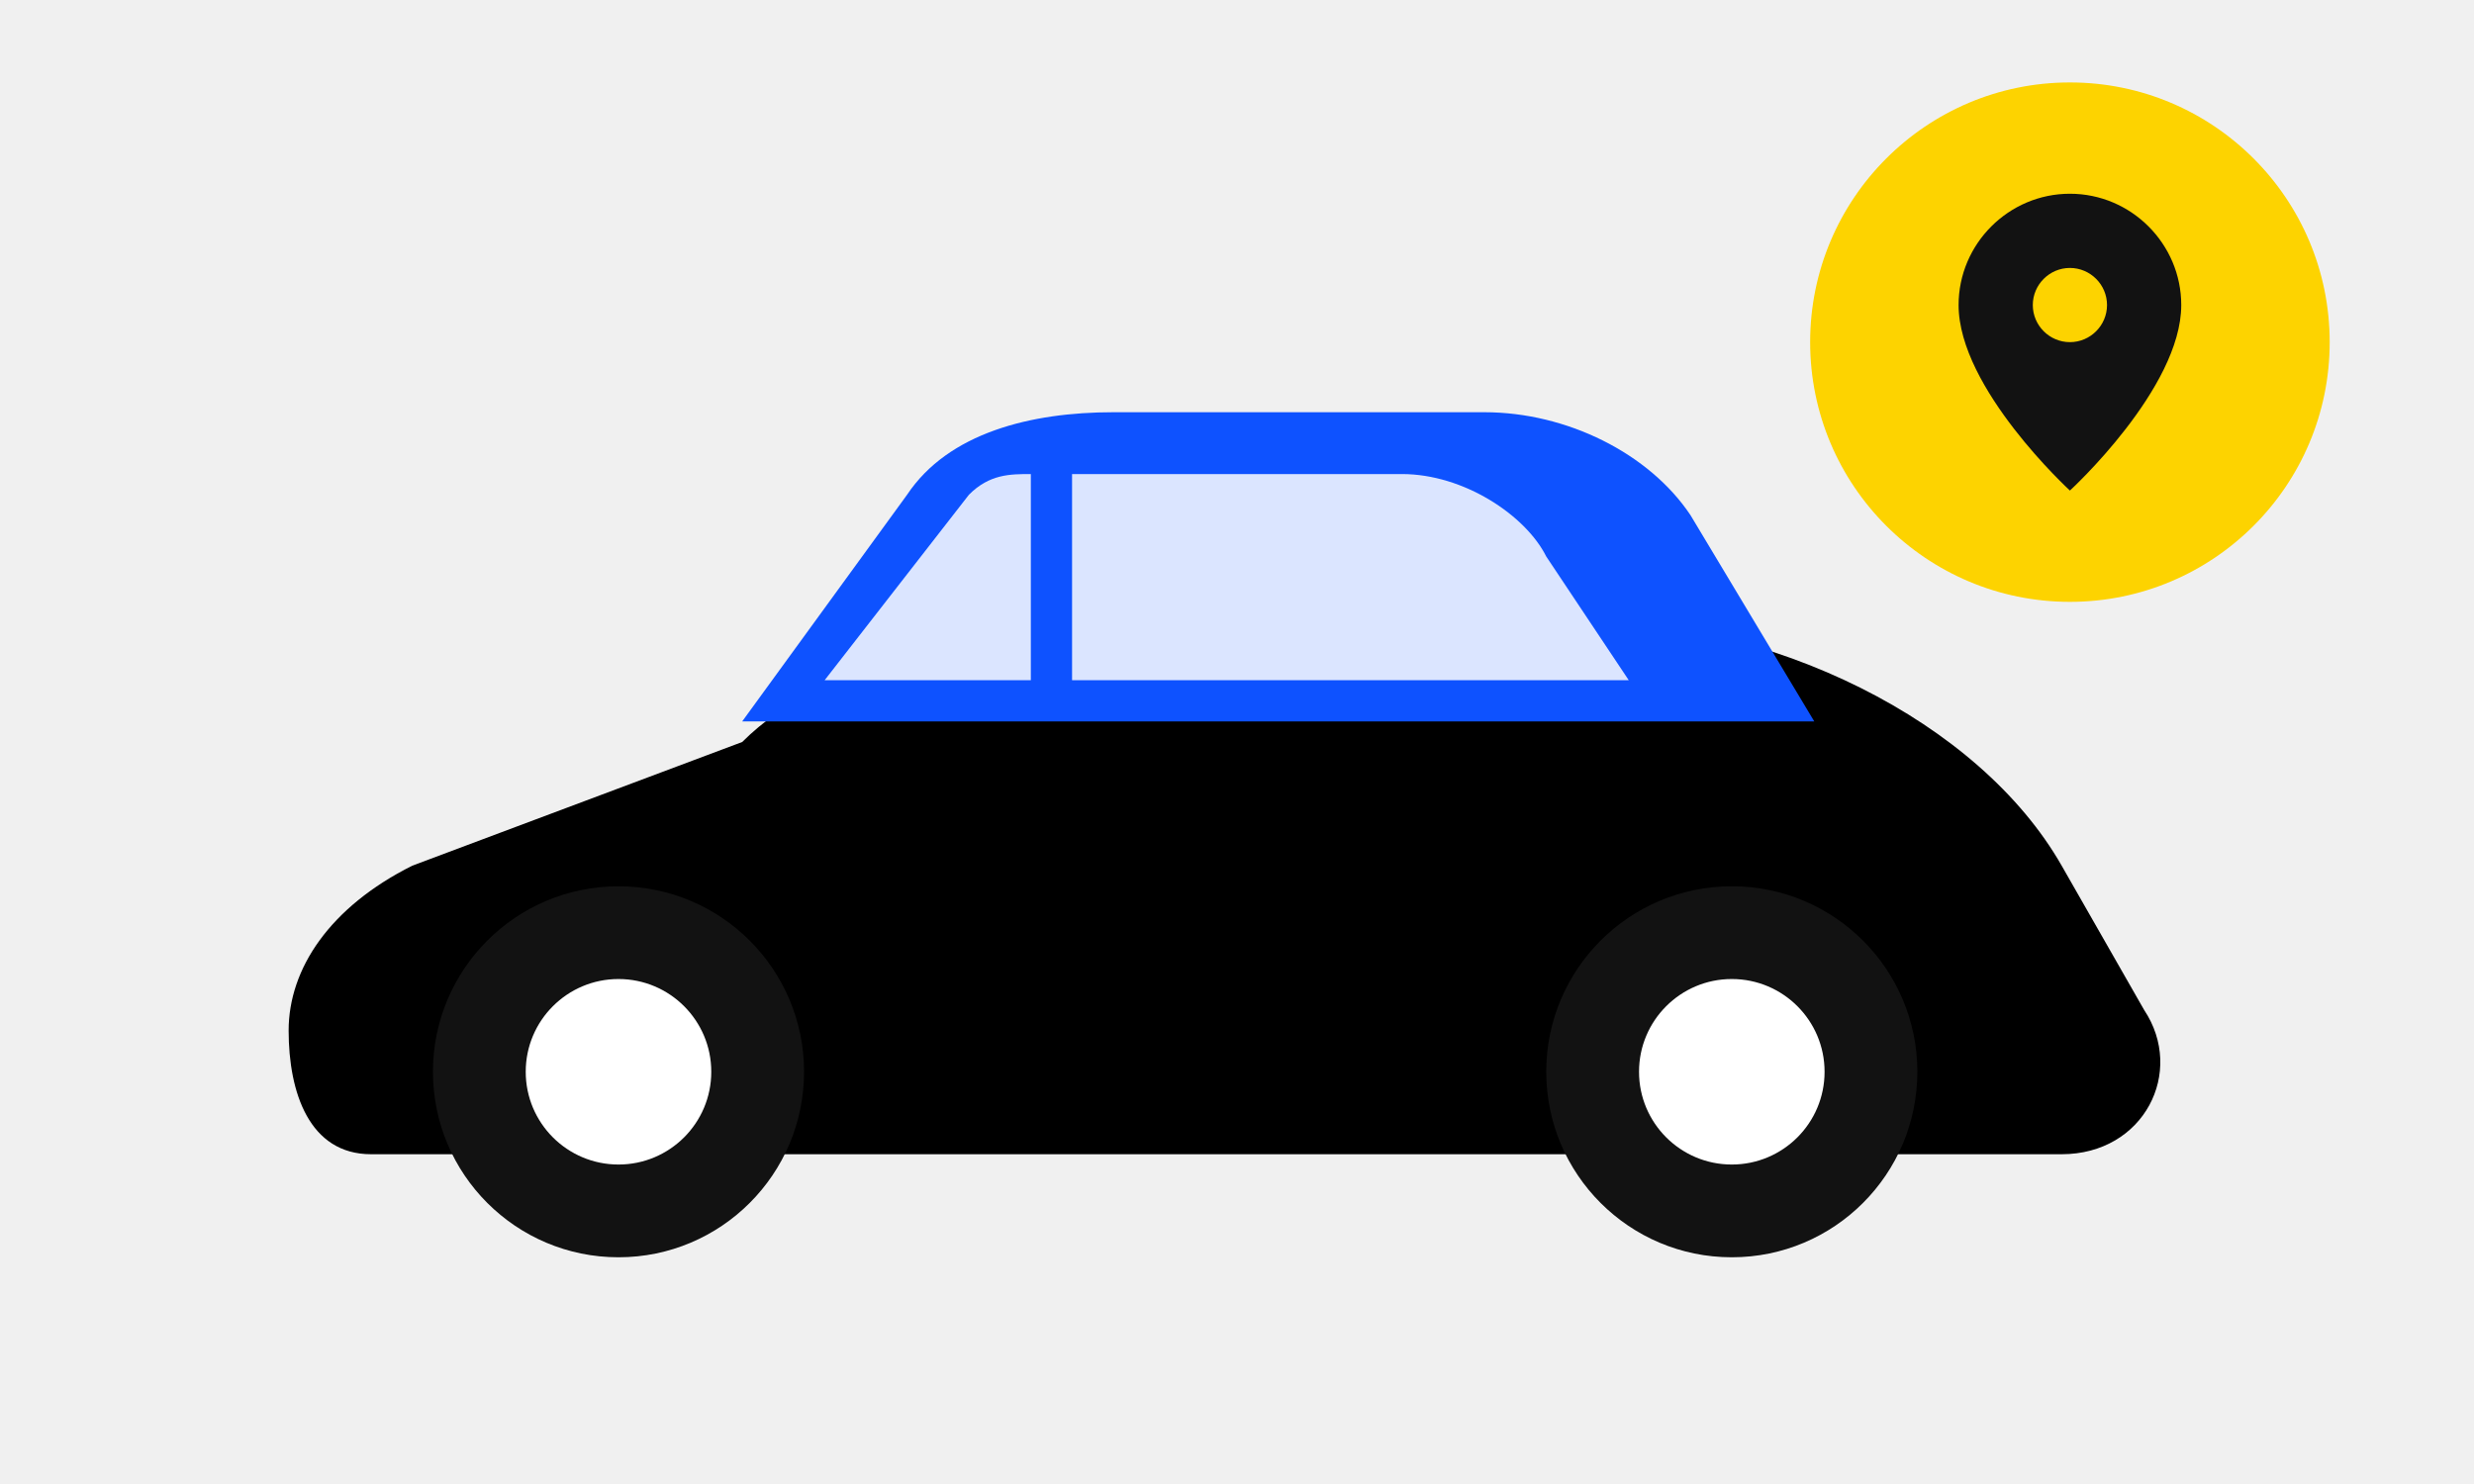
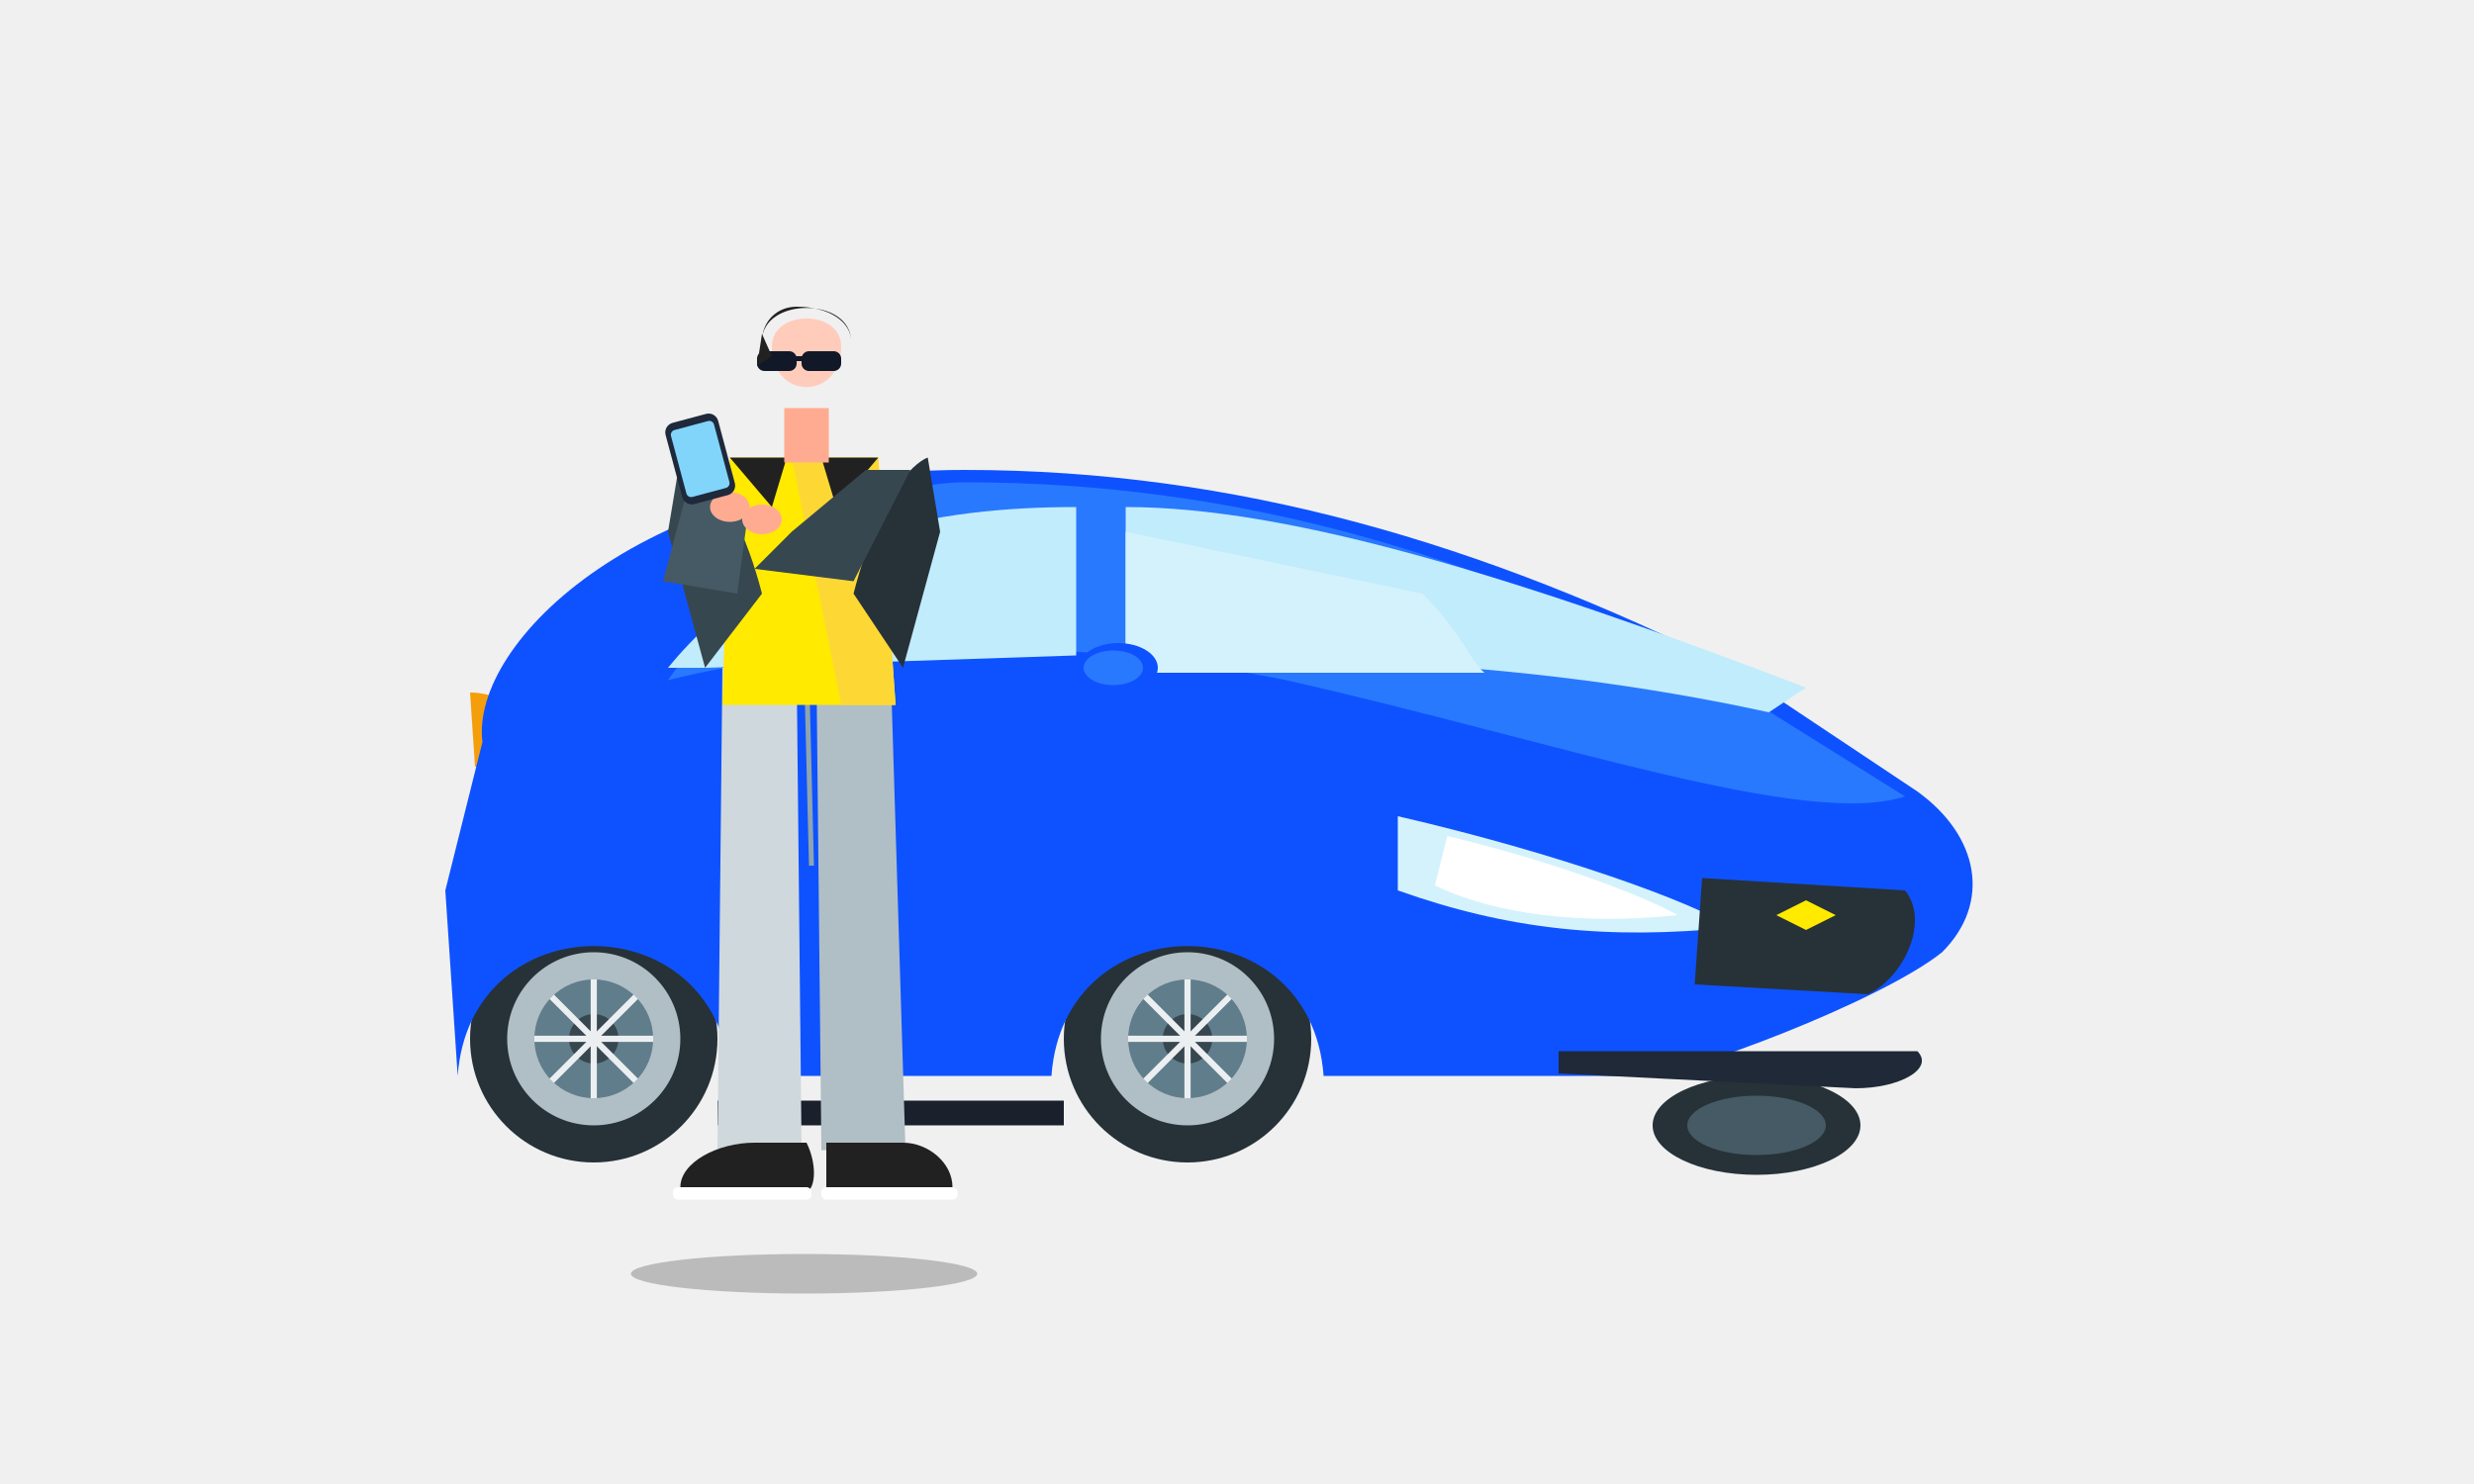
- <svg xmlns="http://www.w3.org/2000/svg" viewBox="0 0 120 72" fill="none">
-   <path d="M16 52C16 52 24 40 38 38L70 37C80 37 90 41 98 47L104 52H16Z" fill="#0E52FF" opacity="0.15" />
-   <path d="M14 50C14 47 16 44 20 42L36 36C40 32 48 30 60 30L76 30C86 30 96 35 100 42L104 49C106 52 104 56 100 56H18C15 56 14 53 14 50Z" fill="currentColor" />
-   <path d="M36 35L44 24C46 21 50 20 54 20H72C76 20 80 22 82 25L88 35H36Z" fill="#0E52FF" />
-   <path d="M52 23H68C71 23 74 25 75 27L79 33H52V23Z" fill="#FFFFFF" opacity="0.85" />
-   <path d="M40 33L47 24C48 23 49 23 50 23V33H40Z" fill="#FFFFFF" opacity="0.85" />
-   <circle cx="30" cy="52" r="9" fill="#121212" />
-   <circle cx="30" cy="52" r="4.5" fill="#FFFFFF" />
-   <circle cx="84" cy="52" r="9" fill="#121212" />
-   <circle cx="84" cy="52" r="4.5" fill="#FFFFFF" />
-   <g transform="translate(86, 4) scale(0.9)">
-     <circle cx="16" cy="14" r="14" fill="#FDD300" />
-     <path d="M16 6C12.7 6 10 8.7 10 12C10 16.5 16 22 16 22C16 22 22 16.5 22 12C22 8.7 19.3 6 16 6ZM16 14C14.9 14 14 13.1 14 12C14 10.9 14.9 10 16 10C17.1 10 18 10.9 18 12C18 13.1 17.1 14 16 14Z" fill="#121212" />
+ <svg xmlns="http://www.w3.org/2000/svg" viewBox="0 0 1000 600" width="100%" height="auto" fill="none" style="shape-rendering: geometricPrecision;">
+   <defs>
+     <filter id="shadowFilter" x="-20%" y="-20%" width="140%" height="140%">
+       <feGaussianBlur stdDeviation="8" result="blur" />
+       <feColorMatrix type="matrix" values="0 0 0 0 0   0 0 0 0 0   0 0 0 0 0  0 0 0 0.18 0" />
+     </filter>
+   </defs>
+   <ellipse cx="500" cy="480" rx="360" ry="18" fill="url(#shadowFilter)" />
+   <ellipse cx="325" cy="515" rx="70" ry="8" fill="#000000" opacity="0.22" />
+   <g id="blue-sedan">
+     <path d="M 190 280 C 205 280 220 292 220 310 L 192 310 Z" fill="#F59E0B" />
+     <g transform="translate(240, 420)">
+       <circle cx="0" cy="0" r="50" fill="#263238" />
+       <circle cx="0" cy="0" r="35" fill="#B0BEC5" />
+       <circle cx="0" cy="0" r="24" fill="#607D8B" />
+       <circle cx="0" cy="0" r="10" fill="#37474F" />
+       <line x1="-24" y1="0" x2="24" y2="0" stroke="#ECEFF1" stroke-width="2.5" />
+       <line x1="0" y1="-24" x2="0" y2="24" stroke="#ECEFF1" stroke-width="2.5" />
+       <line x1="-17" y1="-17" x2="17" y2="17" stroke="#ECEFF1" stroke-width="2.5" />
+       <line x1="-17" y1="17" x2="17" y2="-17" stroke="#ECEFF1" stroke-width="2.5" />
+     </g>
+     <g transform="translate(480, 420)">
+       <circle cx="0" cy="0" r="50" fill="#263238" />
+       <circle cx="0" cy="0" r="35" fill="#B0BEC5" />
+       <circle cx="0" cy="0" r="24" fill="#607D8B" />
+       <circle cx="0" cy="0" r="10" fill="#37474F" />
+       <line x1="-24" y1="0" x2="24" y2="0" stroke="#ECEFF1" stroke-width="2.5" />
+       <line x1="0" y1="-24" x2="0" y2="24" stroke="#ECEFF1" stroke-width="2.5" />
+       <line x1="-17" y1="-17" x2="17" y2="17" stroke="#ECEFF1" stroke-width="2.5" />
+       <line x1="-17" y1="17" x2="17" y2="-17" stroke="#ECEFF1" stroke-width="2.5" />
+     </g>
+     <g transform="translate(710, 455)">
+       <ellipse cx="0" cy="0" rx="42" ry="20" fill="#263238" />
+       <ellipse cx="0" cy="0" rx="28" ry="12" fill="#455A64" />
+     </g>
+     <path d="M 290 445 L 430 445 L 430 455 L 290 455 Z" fill="#1A202C" />
+     <path d="       M 195 300       C 190 260, 260 190, 390 190       C 500 190, 600 220, 700 270       L 775 320       C 800 338, 805 365, 785 385       C 760 405, 680 435, 665 435       L 535 435       C 530 365, 430 365, 425 435       L 295 435       C 290 365, 190 365, 185 435       L 180 360       Z     " fill="#0E52FF" />
+     <path d="       M 390 195       C 500 195, 595 224, 690 272       L 770 322       C 730 335, 630 300, 520 275       C 420 255, 330 260, 270 275       C 305 225, 350 195, 390 195 Z     " fill="#2979FF" />
+     <path d="M 270 270 C 315 215, 380 205, 435 205 L 435 265 L 285 270 Z" fill="#C1ECFB" />
+     <path d="M 455 205 C 520 205, 610 232, 730 278 L 715 288 C 610 265, 510 265, 455 268 Z" fill="#C1ECFB" />
+     <path d="M 455 215 L 575 240 C 590 255, 595 268, 600 272 L 455 272 Z" fill="#D4F2FC" />
+     <ellipse cx="452" cy="270" rx="16" ry="10" fill="#0E52FF" />
+     <ellipse cx="450" cy="270" rx="12" ry="7" fill="#2979FF" />
+     <path d="M 565 330 C 630 345, 685 365, 700 375 C 650 380, 610 376, 565 360 Z" fill="#D4F2FC" />
+     <path d="M 585 338 C 635 350, 670 365, 678 370 C 640 374, 605 370, 580 358 Z" fill="#FFFFFF" />
+     <path d="M 688 355 L 770 360 C 780 372, 770 395, 755 402 L 685 398 Z" fill="#263238" />
+     <polygon points="730,364 742,370 730,376 718,370" fill="#FFEA00" />
+     <path d="M 630 425 L 775 425 C 782 432, 768 440, 750 440 L 630 434 Z" fill="#1F2937" />
+   </g>
+   <g id="standing-man">
+     <g id="pants">
+       <path d="M 292 270 L 322 270 L 324 465 L 290 465 Z" fill="#CFD8DC" />
+       <path d="M 330 270 L 360 270 L 366 465 L 332 465 Z" fill="#B0BEC5" />
+       <line x1="326" y1="270" x2="328" y2="350" stroke="#90A4AE" stroke-width="2" />
+     </g>
+     <g id="shoes">
+       <path d="M 275 480 C 275 470, 290 462, 305 462 L 326 462 C 330 470, 330 480, 326 482 L 275 482 Z" fill="#212121" />
+       <rect x="272" y="480" width="56" height="5" rx="2" fill="#FFFFFF" />
+       <path d="M 334 462 L 365 462 C 375 462, 385 470, 385 480 L 334 482 Z" fill="#212121" />
+       <rect x="332" y="480" width="55" height="5" rx="2" fill="#FFFFFF" />
+     </g>
+     <g id="torso">
+       <path d="M 295 185 L 355 185 L 362 285 L 292 285 Z" fill="#FFEA00" />
+       <path d="M 320 185 L 355 185 L 362 285 L 340 285 Z" fill="#FDD835" />
+       <path d="M 275 185 C 275 185, 295 190, 308 240 L 285 270 L 270 215 Z" fill="#37474F" />
+       <path d="M 345 240 C 358 190, 375 185, 375 185 L 380 215 L 365 270 Z" fill="#263238" />
+       <polygon points="295,185 312,205 318,185" fill="#212121" />
+       <polygon points="355,185 338,205 332,185" fill="#212121" />
+     </g>
+     <g id="arms">
+       <path d="M 368 190 L 345 235 L 305 230 L 320 215 L 350 190 Z" fill="#37474F" />
+       <path d="M 280 190 L 268 235 L 298 240 L 302 210 Z" fill="#455A64" />
+       <ellipse cx="295" cy="205" rx="8" ry="6" fill="#FFAB91" />
+       <ellipse cx="308" cy="210" rx="8" ry="6" fill="#FFAB91" />
+       <rect x="268" y="172" width="22" height="34" rx="4" transform="rotate(-15, 268, 172)" fill="#1E293B" />
+       <rect x="270" y="175" width="18" height="28" rx="2" transform="rotate(-15, 268, 172)" fill="#81D4FA" />
+     </g>
+     <g id="head">
+       <rect x="317" y="165" width="18" height="22" fill="#FFAB91" />
+       <path d="M 312 140 C 312 125, 340 125, 340 140 C 340 162, 312 162, 312 140 Z" fill="#FFCCBC" />
+       <rect x="306" y="142" width="16" height="8" rx="3" fill="#111827" />
+       <rect x="324" y="142" width="16" height="8" rx="3" fill="#111827" />
+       <line x1="320" y1="145" x2="326" y2="145" stroke="#111827" stroke-width="2" />
+       <path d="M 308 138 C 308 120, 344 120, 344 138 C 344 130, 335 124, 322 124 C 314 124, 308 130, 308 138 Z" fill="#212121" />
+       <path d="M 308 135 L 306 148 L 312 144 Z" fill="#212121" />
+     </g>
  </g>
</svg>
